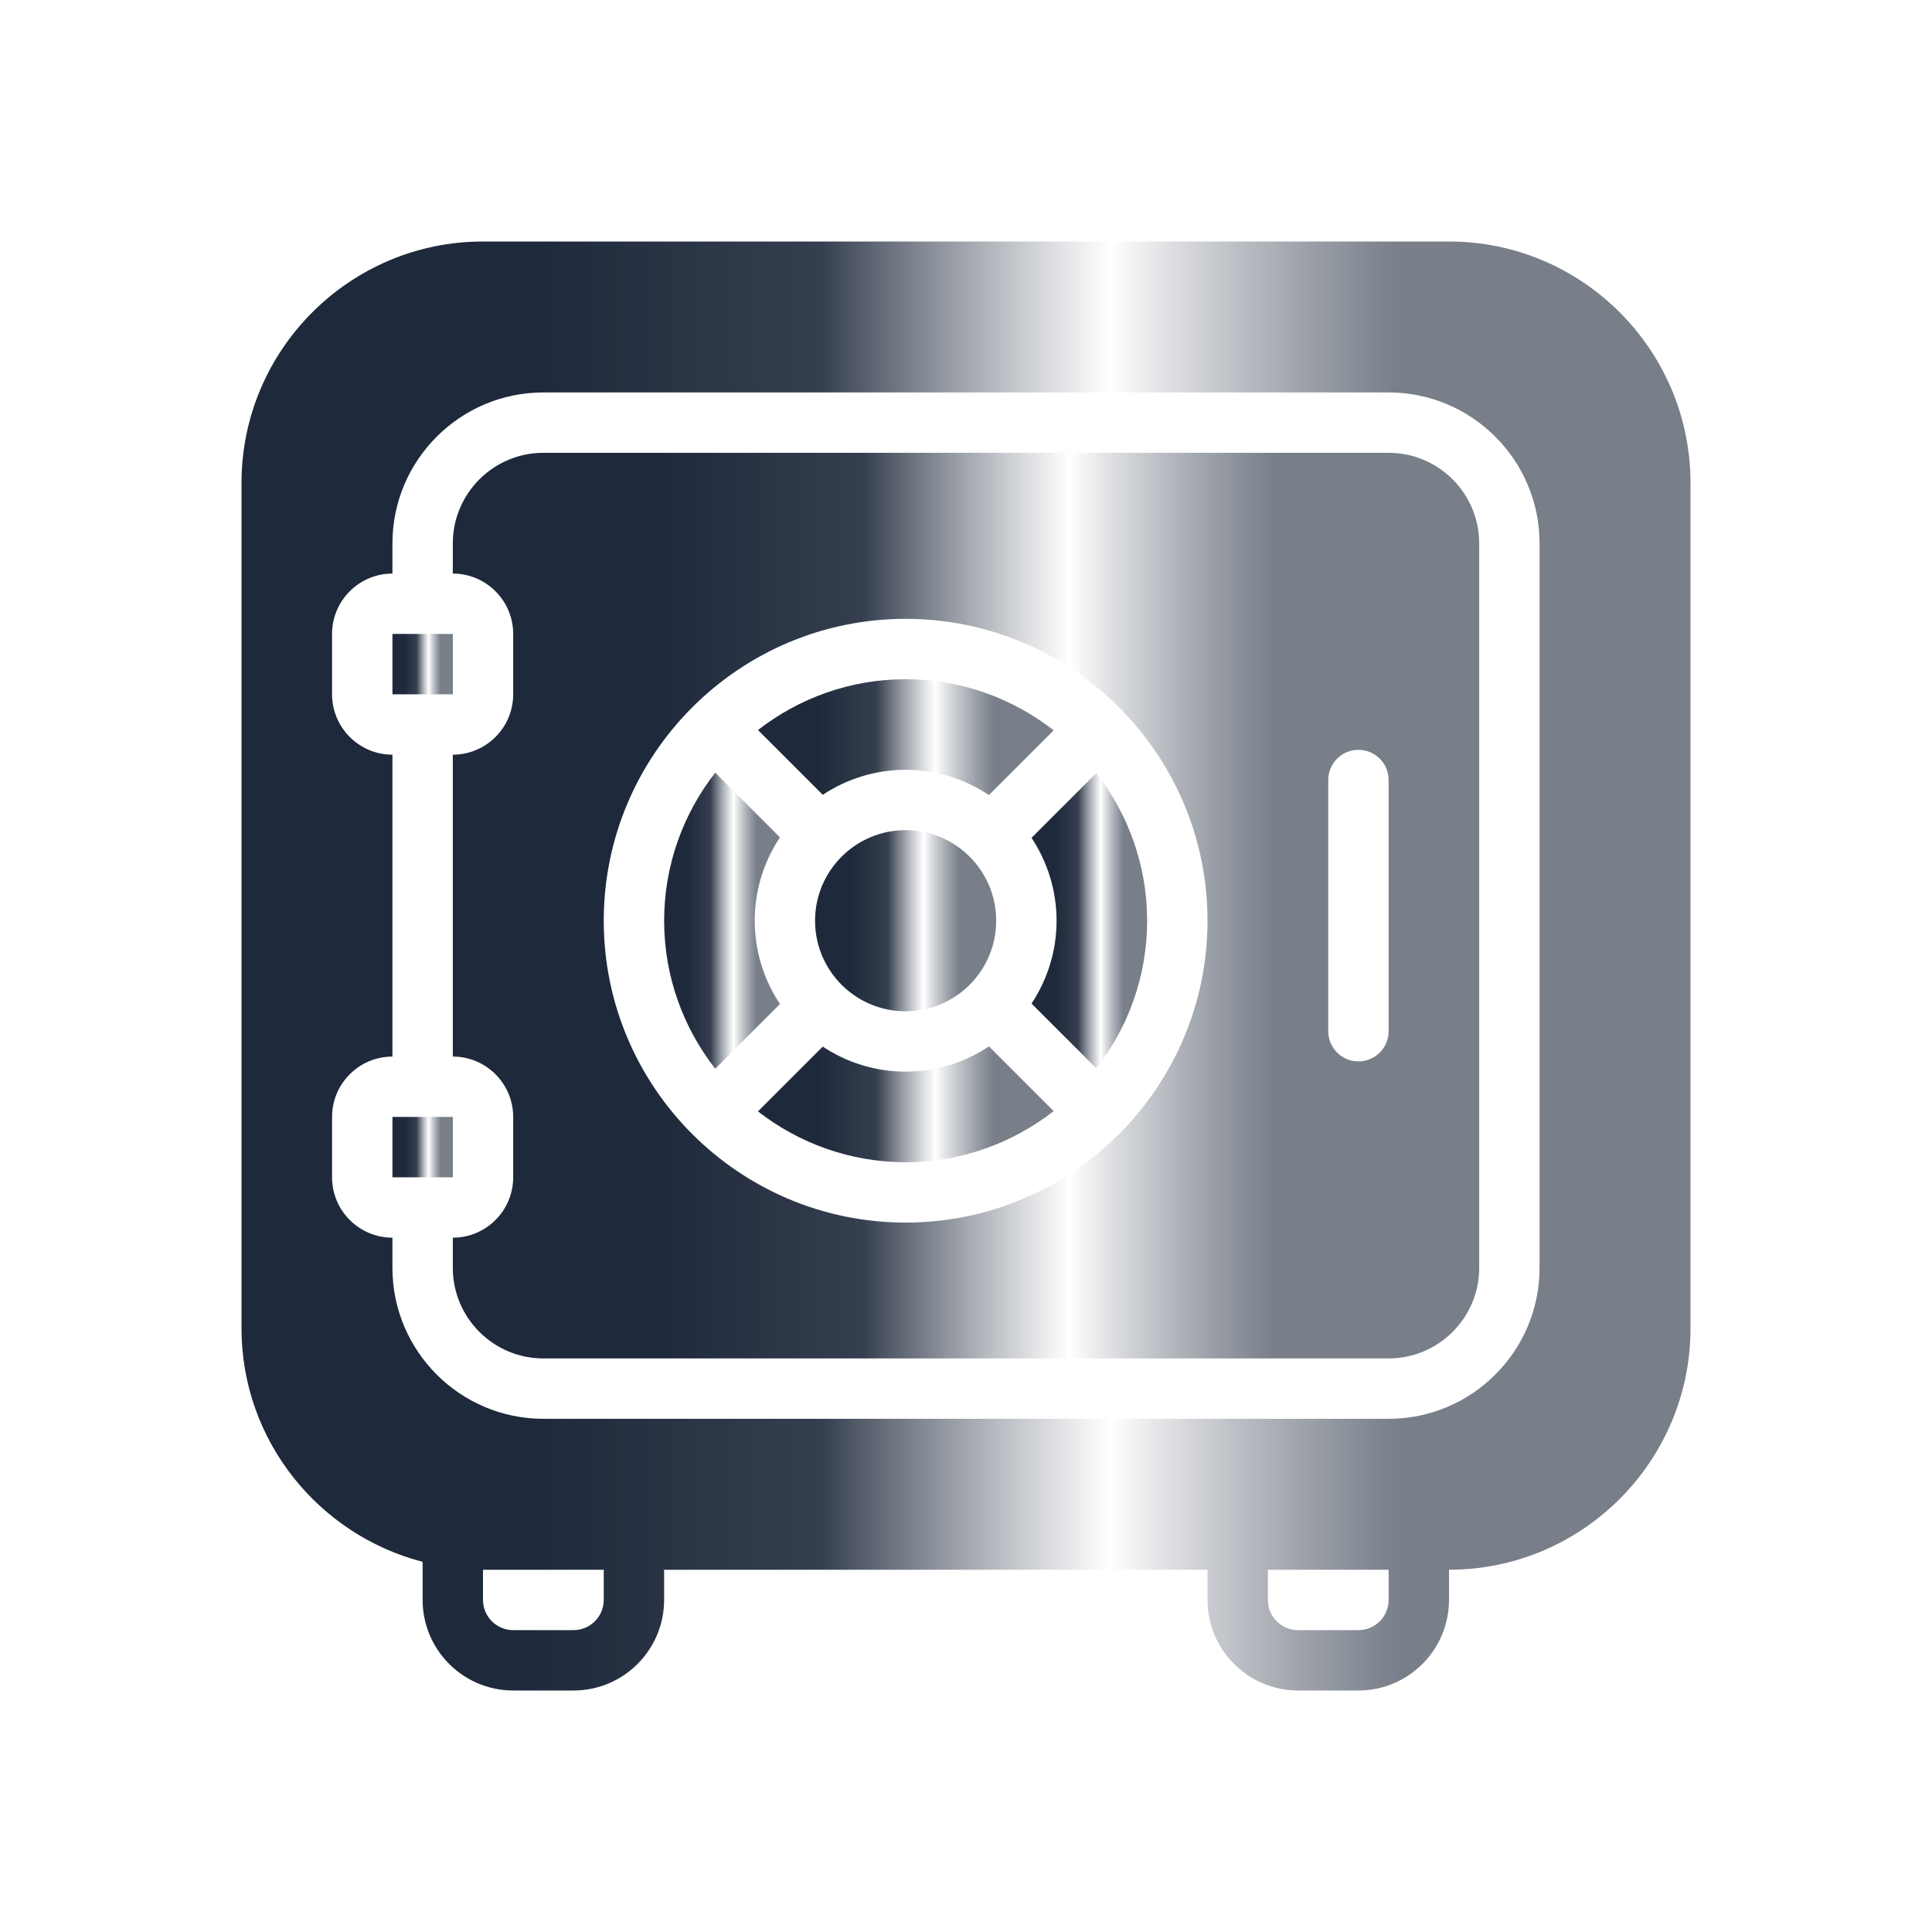
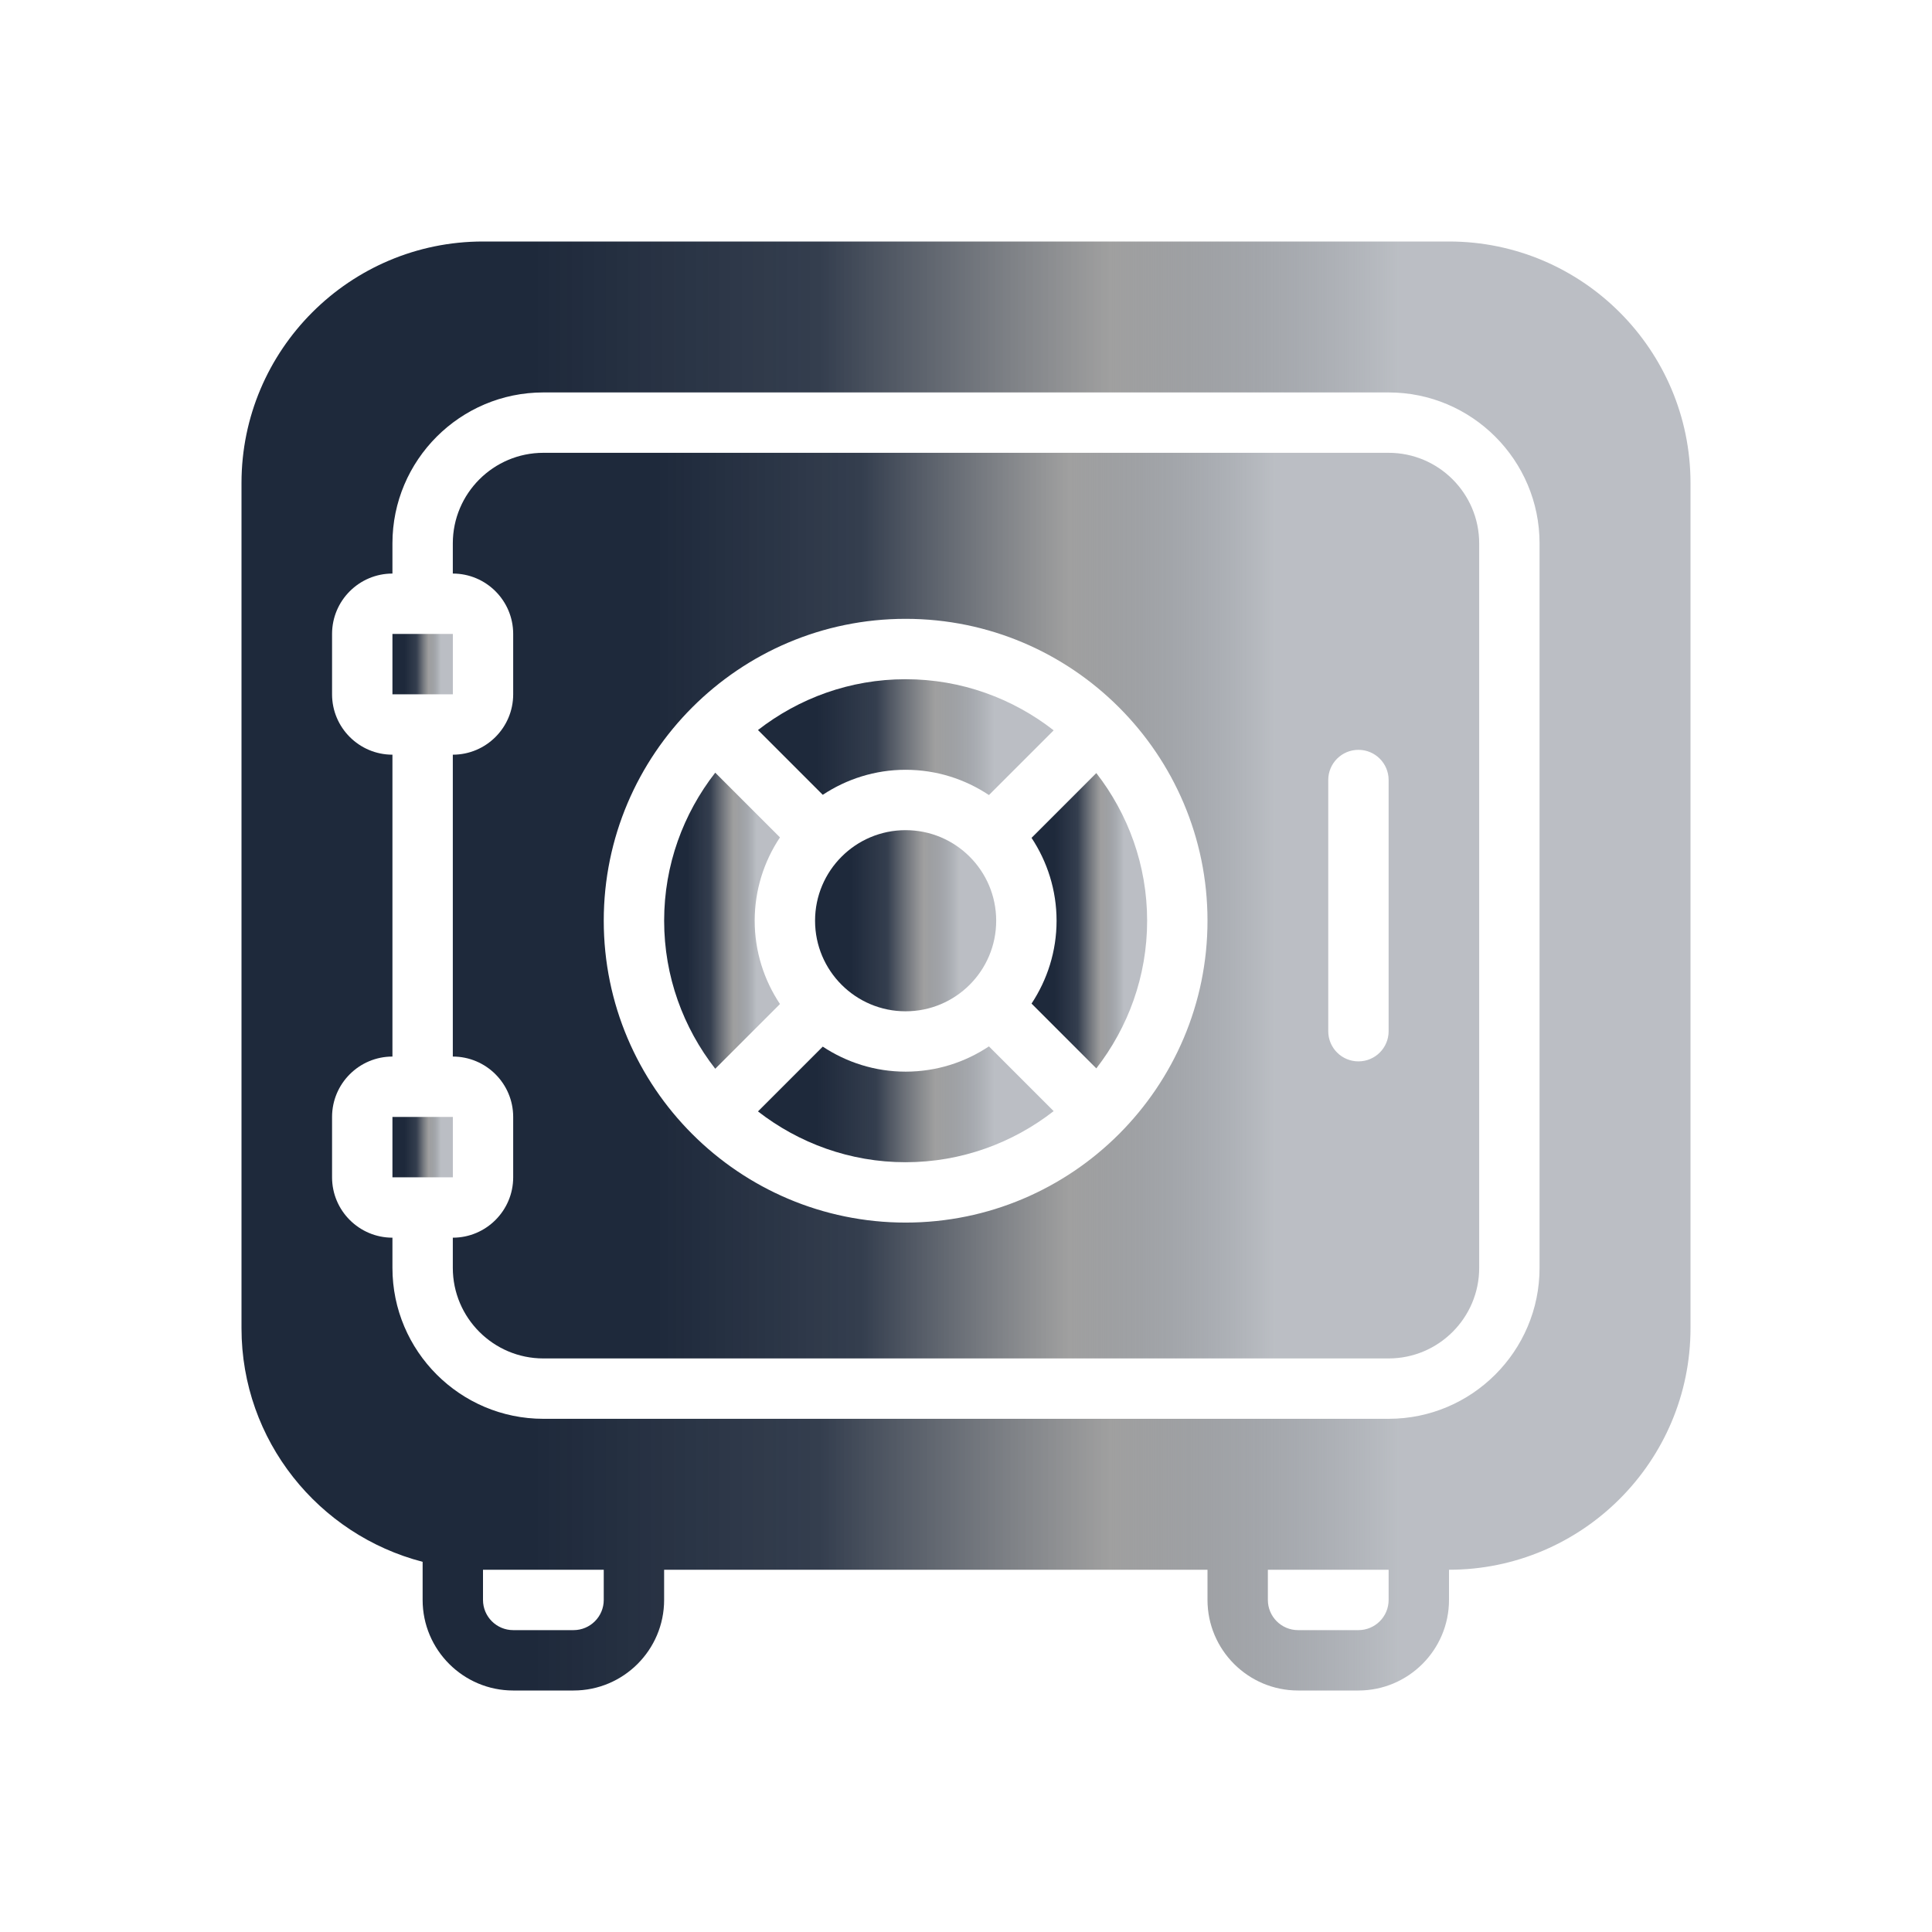
<svg xmlns="http://www.w3.org/2000/svg" width="1200pt" height="1200pt" version="1.1" viewBox="0 0 1200 1200">
  <defs>
    <linearGradient id="Gradient1">
      <stop class="stop1" offset="0%" />
      <stop class="stop2" offset="20%" />
      <stop class="stop3" offset="40%" />
      <stop class="stop4" offset="60%" />
      <stop class="stop5" offset="80%" />
    </linearGradient>
  </defs>
  <style>
    #rect1 {
      fill: url(#Gradient1);
    }
    .stop1 {
      stop-color: #1e293b;
    }
    .stop2 {
      stop-color: #1e293b;
    }
    .stop3 {
      stop-color: #1e293b;
      stop-opacity: 0.9;
    } 
    .stop4 {
-       stop-color: white;
+       stop-color: gray;
      stop-opacity: 0.75;
    }
    .stop5 {
      stop-color: #1e293b;
-       stop-opacity: 0.6;
+       stop-opacity: 0.3;
    }
 </style>
  <path d="m640.71 520.41c9.77 14.793 15.543 32.457 15.543 51.469s-5.773 36.676-15.543 51.469l40.238 40.238c19.707-25.387 31.555-57.148 31.555-91.707 0-34.555-11.852-66.32-31.555-91.707z" fill="url(#Gradient1)" />
  <path d="m614.25 649.93c-14.852 9.883-32.625 15.695-51.75 15.695-19.012 0-36.676-5.773-51.469-15.543l-40.238 40.238c25.387 19.707 57.148 31.555 91.707 31.555 34.555 0 66.523-11.926 91.949-31.742l-40.199-40.199z" fill="url(#Gradient1)" />
  <path d="m484.45 623.62c-9.883-14.852-15.695-32.625-15.695-51.75s5.812-36.918 15.695-51.75l-40.199-40.199c-19.82 25.426-31.742 57.301-31.742 91.949s11.926 66.523 31.742 91.949z" fill="url(#Gradient1)" />
  <path d="m243.75 693.75h37.52v37.5h-37.52z" fill="url(#Gradient1)" />
  <path d="m511.03 493.67c14.793-9.77 32.457-15.543 51.469-15.543 19.125 0 36.918 5.812 51.75 15.695l40.199-40.199c-25.426-19.82-57.301-31.742-91.949-31.742s-66.32 11.852-91.707 31.555l40.238 40.238z" fill="url(#Gradient1)" />
  <path d="m618.75 571.88c0 31.066-25.184 56.25-56.25 56.25s-56.25-25.184-56.25-56.25 25.184-56.25 56.25-56.25 56.25 25.184 56.25 56.25" fill="url(#Gradient1)" />
  <path d="m900 150h-600c-82.707 0-150 67.293-150 150v525c0 69.73 47.906 128.34 112.5 145.07v23.68c0 31.012 25.238 56.25 56.25 56.25h37.5c31.012 0 56.25-25.238 56.25-56.25v-18.75h337.5v18.75c0 31.012 25.238 56.25 56.25 56.25h37.5c31.012 0 56.25-25.238 56.25-56.25v-18.75c82.707 0 150-67.293 150-150v-525c0-82.707-67.293-150-150-150zm-525 843.75c0 10.352-8.418 18.75-18.75 18.75h-37.5c-10.332 0-18.75-8.398-18.75-18.75v-18.75h75zm487.5 0c0 10.352-8.398 18.75-18.75 18.75h-37.5c-10.352 0-18.75-8.398-18.75-18.75v-18.75h75zm93.75-206.25c0 51.695-42.055 93.75-93.75 93.75h-525c-51.695 0-93.75-42.055-93.75-93.75v-18.75c-20.68 0-37.5-16.82-37.5-37.5v-37.5c0-20.68 16.82-37.5 37.5-37.5v-187.5c-20.68 0-37.5-16.82-37.5-37.5v-37.5c0-20.68 16.82-37.5 37.5-37.5v-18.75c0-51.695 42.055-93.75 93.75-93.75h525c51.695 0 93.75 42.055 93.75 93.75z" fill="url(#Gradient1)" />
  <path d="m243.75 393.75h37.52v37.5h-37.52z" fill="url(#Gradient1)" />
  <path d="m862.5 281.25h-525c-31.012 0-56.25 25.238-56.25 56.25v18.75c20.68 0 37.5 16.82 37.5 37.5v37.5c0 20.68-16.82 37.5-37.5 37.5v187.5c20.68 0 37.5 16.82 37.5 37.5v37.5c0 20.68-16.82 37.5-37.5 37.5v18.75c0 31.012 25.238 56.25 56.25 56.25h525c31.012 0 56.25-25.238 56.25-56.25v-450c0-31.012-25.238-56.25-56.25-56.25zm-300 478.12c-103.39 0-187.5-84.113-187.5-187.5s84.113-187.5 187.5-187.5 187.5 84.113 187.5 187.5-84.113 187.5-187.5 187.5zm300-118.88c0 10.367-8.383 18.75-18.75 18.75s-18.75-8.383-18.75-18.75v-156c0-10.367 8.383-18.75 18.75-18.75s18.75 8.383 18.75 18.75z" fill="url(#Gradient1)" />
</svg>
